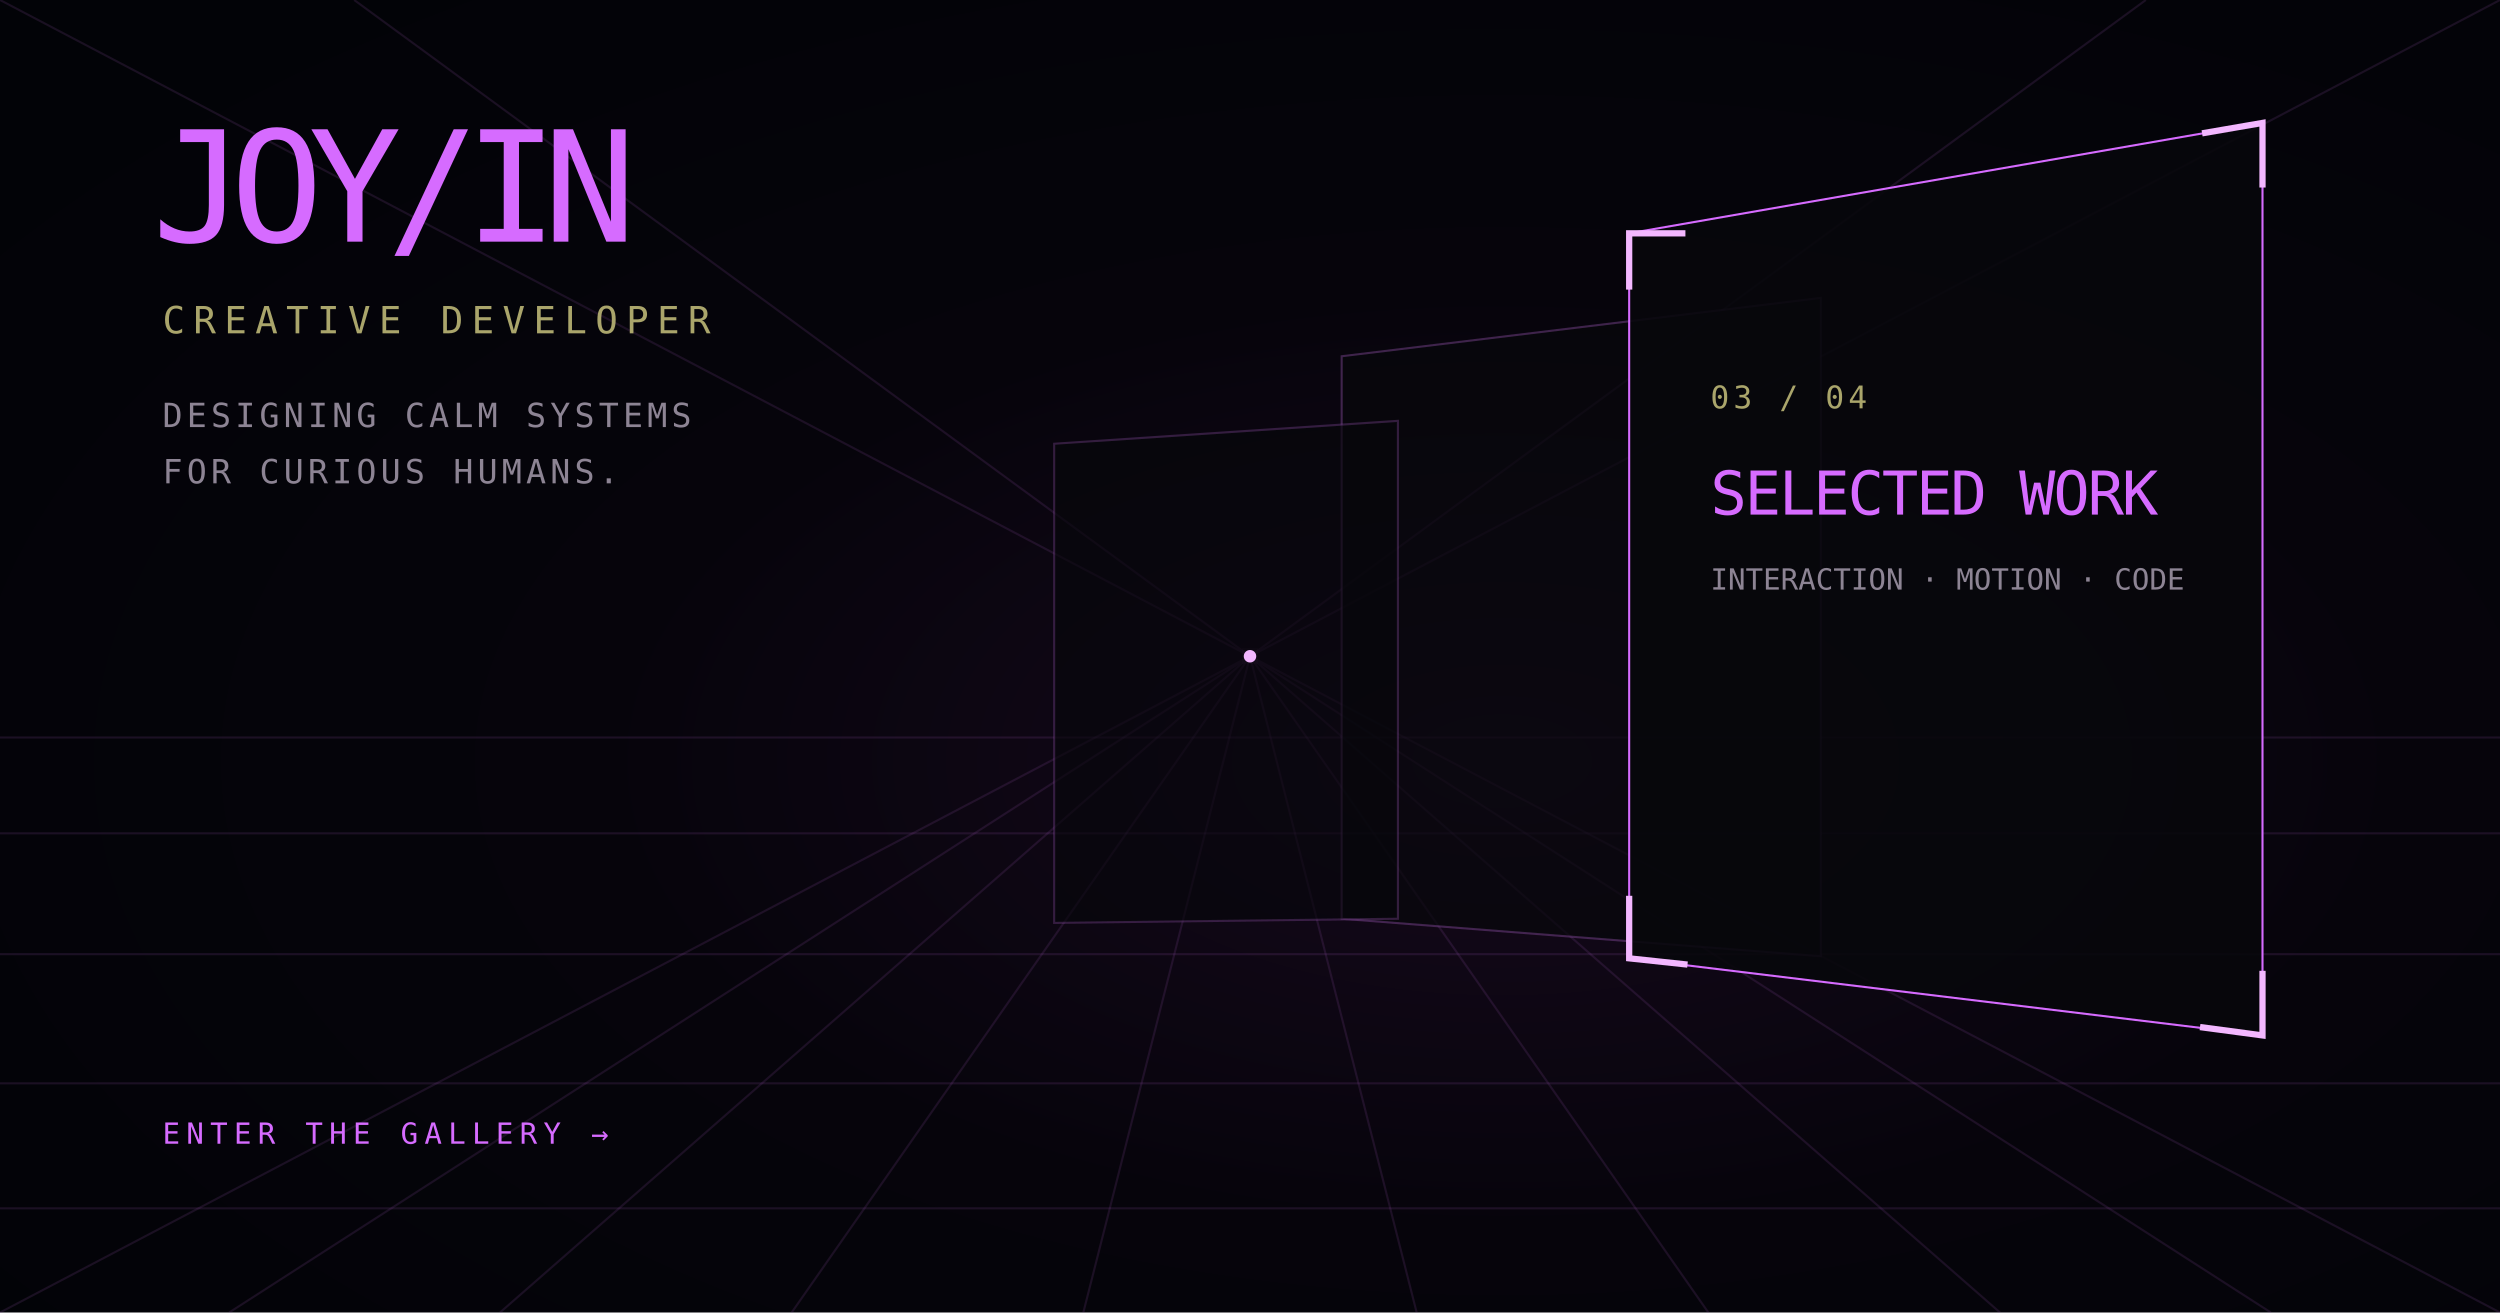
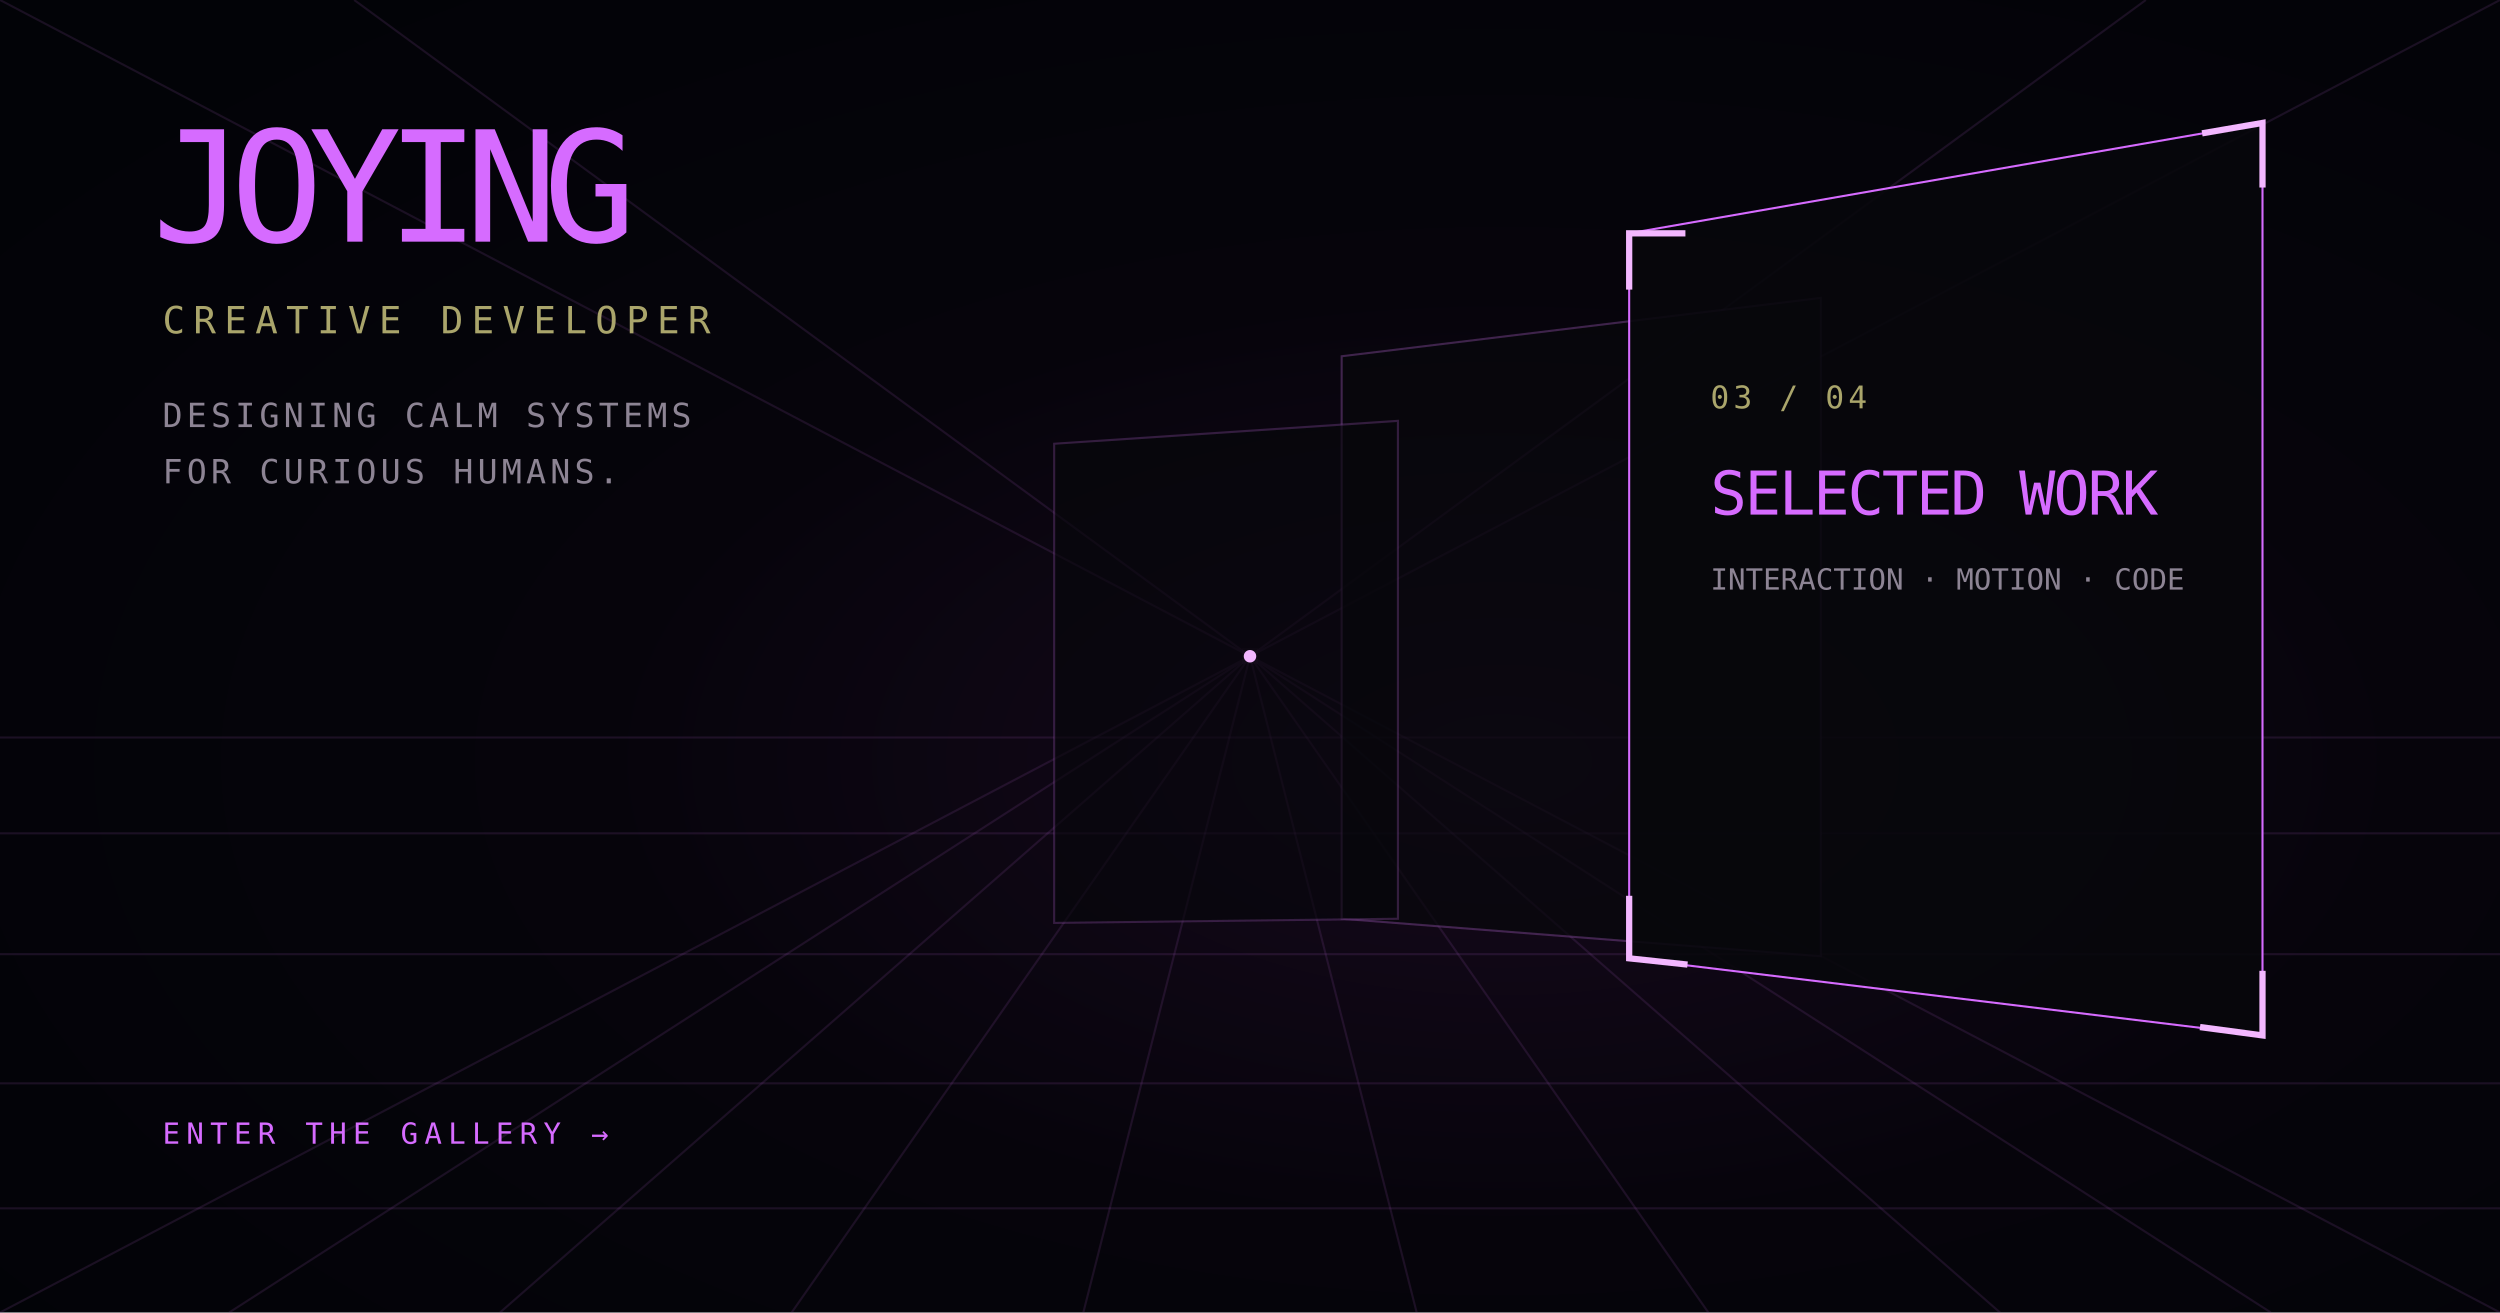
<svg xmlns="http://www.w3.org/2000/svg" viewBox="0 0 1200 630" role="img" aria-labelledby="title description">
  <defs>
    <radialGradient id="void" cx="60%" cy="58%" r="76%">
      <stop offset="0" stop-color="#17091d" />
      <stop offset=".47" stop-color="#06040b" />
      <stop offset="1" stop-color="#020307" />
    </radialGradient>
    <linearGradient id="fade" x1="0" y1="0" x2="0" y2="1">
      <stop stop-color="#d66bff" stop-opacity=".3" />
      <stop offset="1" stop-color="#d66bff" stop-opacity=".02" />
    </linearGradient>
    <filter id="glow">
      <feGaussianBlur stdDeviation="8" result="b" />
      <feMerge>
        <feMergeNode in="b" />
        <feMergeNode in="SourceGraphic" />
      </feMerge>
    </filter>
  </defs>
  <rect width="1200" height="630" fill="url(#void)" />
  <g fill="none" stroke="#9a55b4" stroke-opacity=".16">
    <path d="M0 630L600 315 1200 630M110 630L600 315 1090 630M240 630L600 315 960 630M380 630L600 315 820 630M520 630L600 315 680 630" />
    <path d="M0 580h1200M0 520h1200M0 458h1200M0 400h1200M0 354h1200" />
    <path d="M0 0l600 315L1200 0M170 0l430 315L1030 0" />
  </g>
  <g fill="#07070c" stroke="#9a55b4">
    <path d="M644 171l230-28v316l-230-18z" fill-opacity=".72" stroke-opacity=".38" />
    <path d="M782 112l304-53v438l-304-37z" fill-opacity=".9" stroke="#d66bff" />
    <path d="M506 213l165-11v239l-165 2z" fill-opacity=".66" stroke-opacity=".3" />
  </g>
  <path d="M782 139V112h27M1057 64l29-5v31M1086 466v31l-30-4M810 463l-28-3v-30" fill="none" stroke="#f3b7ff" stroke-width="3" />
  <circle cx="600" cy="315" r="3" fill="#f3b7ff" filter="url(#glow)" />
  <path d="M600 315v190" stroke="url(#fade)" />
  <g font-family="ui-monospace,monospace">
-     <text x="73" y="116" fill="#d66bff" font-size="74" letter-spacing="-7">JOY/IN</text>
+     <text x="73" y="116" fill="#d66bff" font-size="74" letter-spacing="-7">JOYING</text>
    <text x="78" y="160" fill="#aaa56b" font-size="18" letter-spacing="4">CREATIVE DEVELOPER</text>
    <text x="78" y="205" fill="#8d8494" font-size="16" letter-spacing="2">DESIGNING CALM SYSTEMS</text>
    <text x="78" y="232" fill="#8d8494" font-size="16" letter-spacing="2">FOR CURIOUS HUMANS.</text>
    <text x="821" y="196" fill="#aaa56b" font-size="15" letter-spacing="2">03 / 04</text>
    <text x="821" y="247" fill="#d66bff" font-size="29" letter-spacing="-1">SELECTED WORK</text>
    <text x="821" y="283" fill="#8d8494" font-size="14">INTERACTION · MOTION · CODE</text>
    <text x="78" y="549" fill="#d66bff" font-size="14" letter-spacing="3">ENTER THE GALLERY →</text>
  </g>
</svg>
